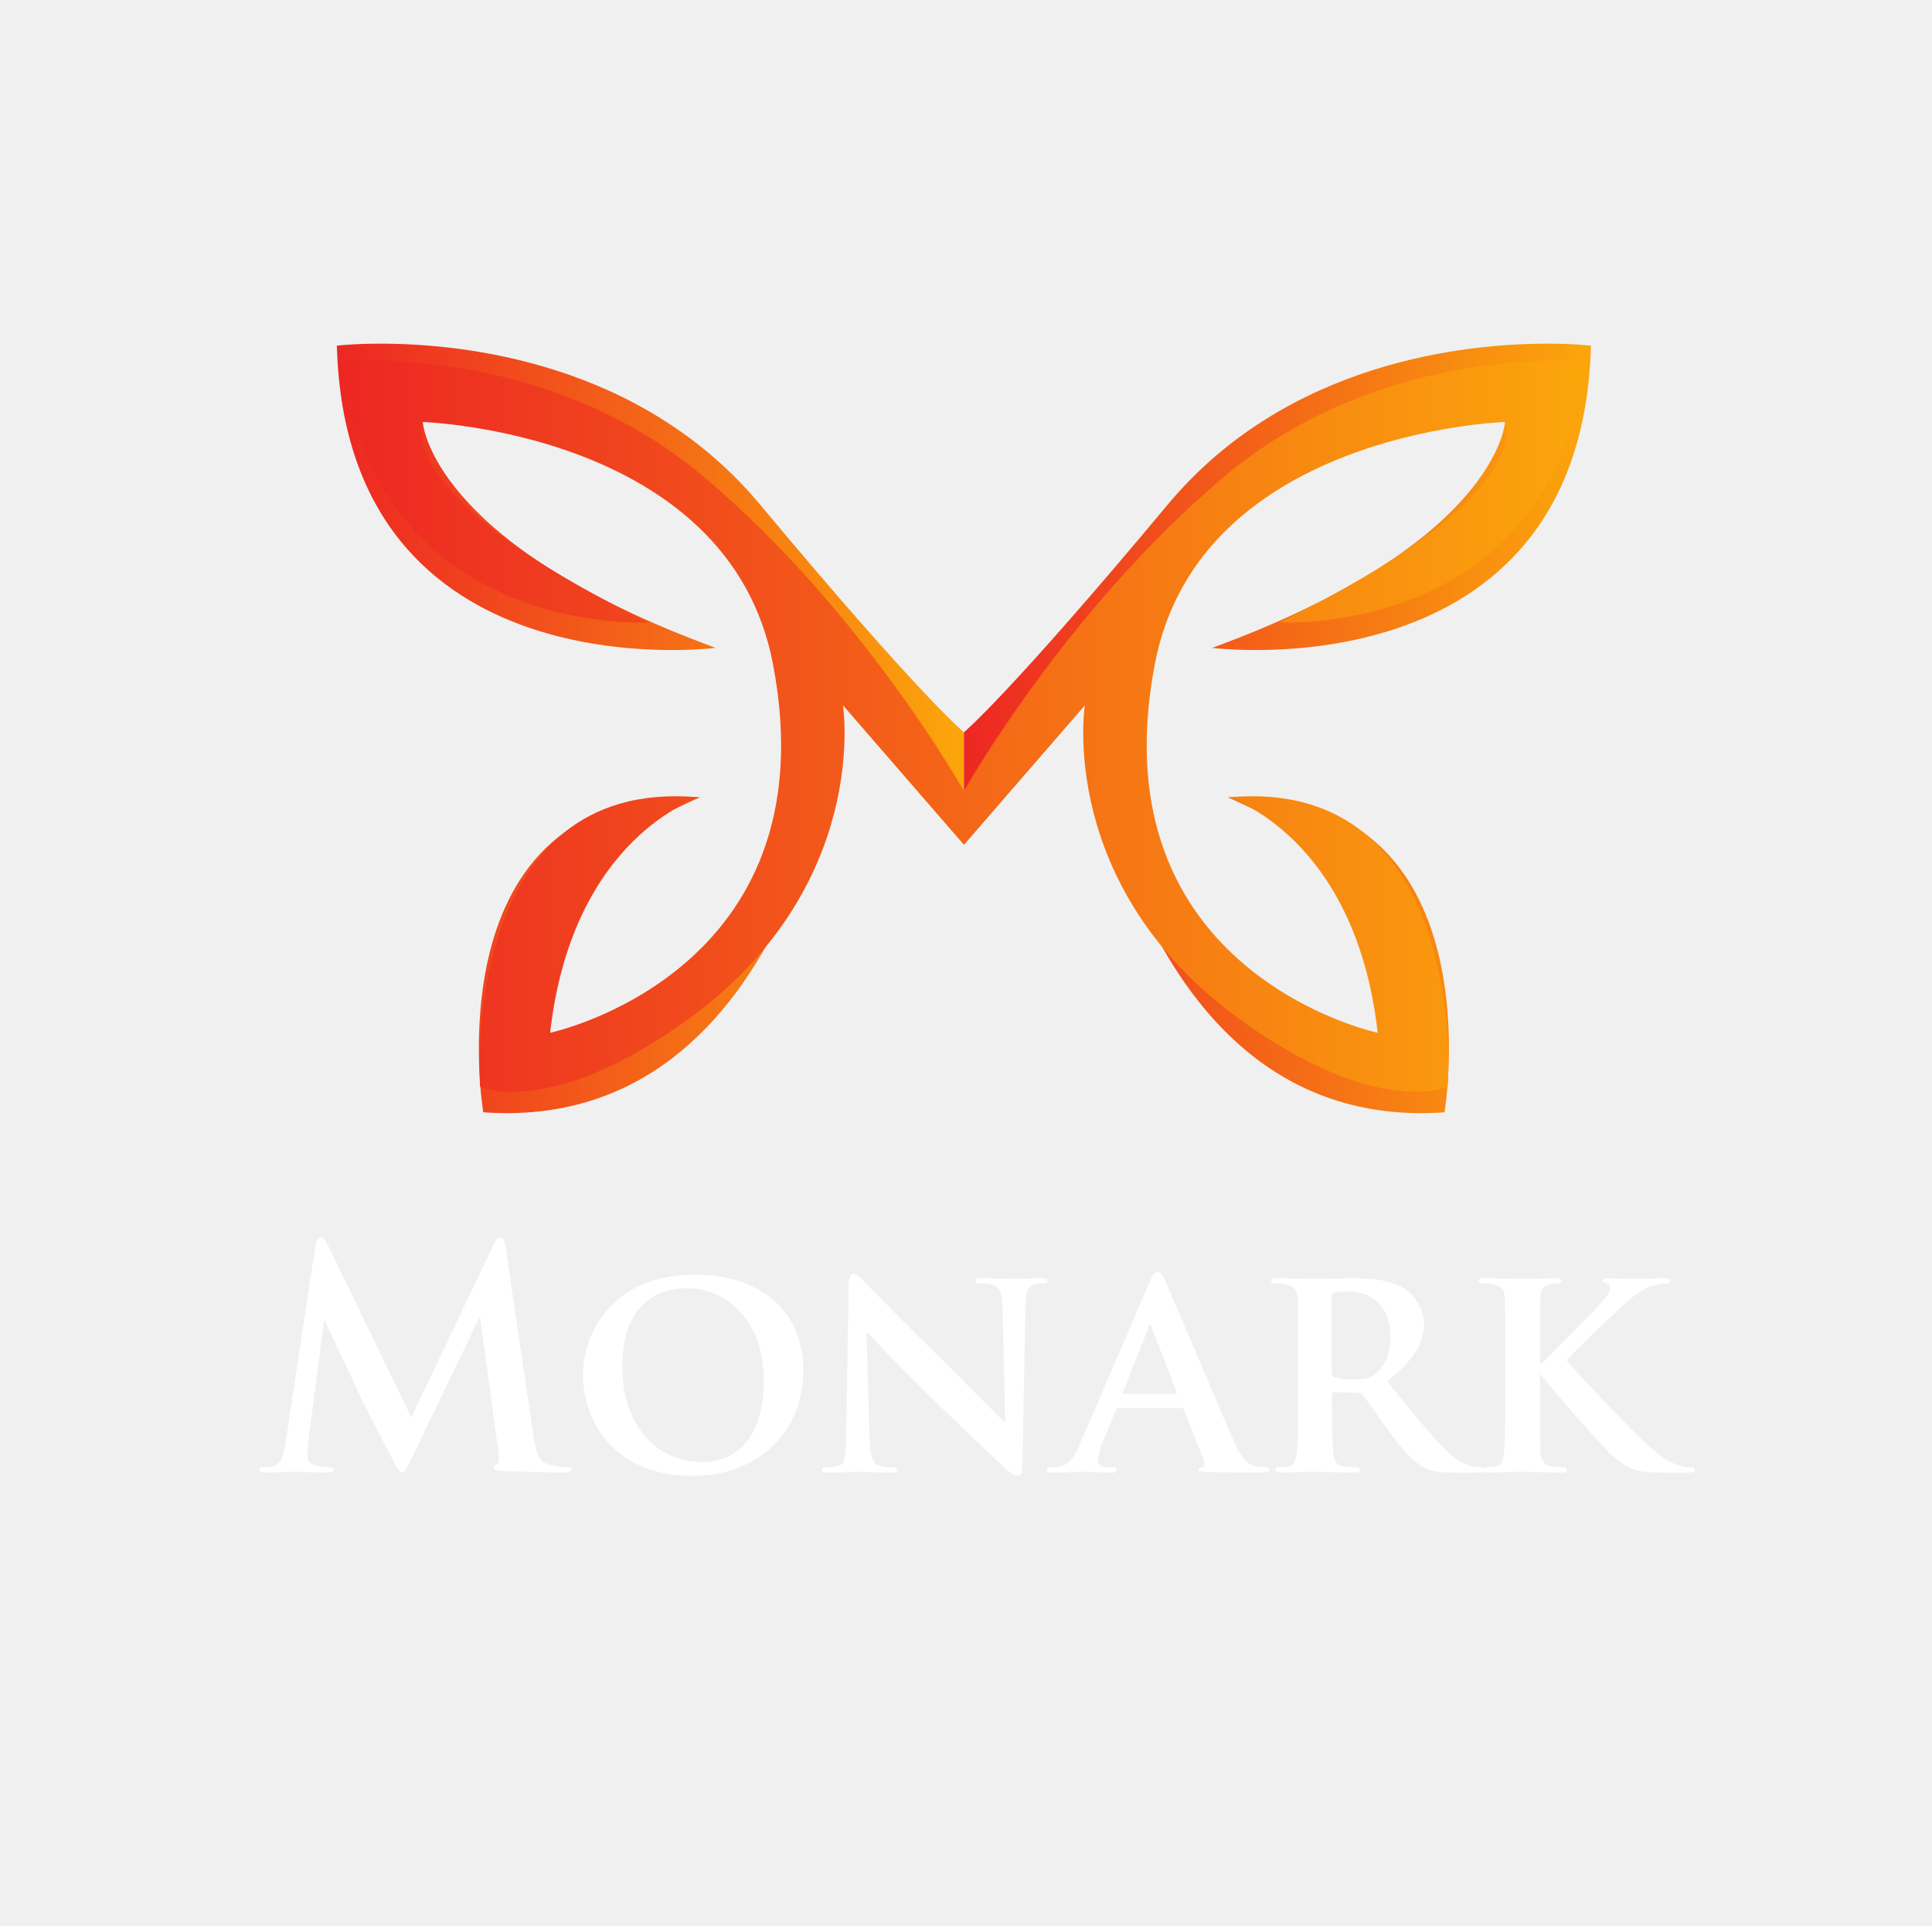
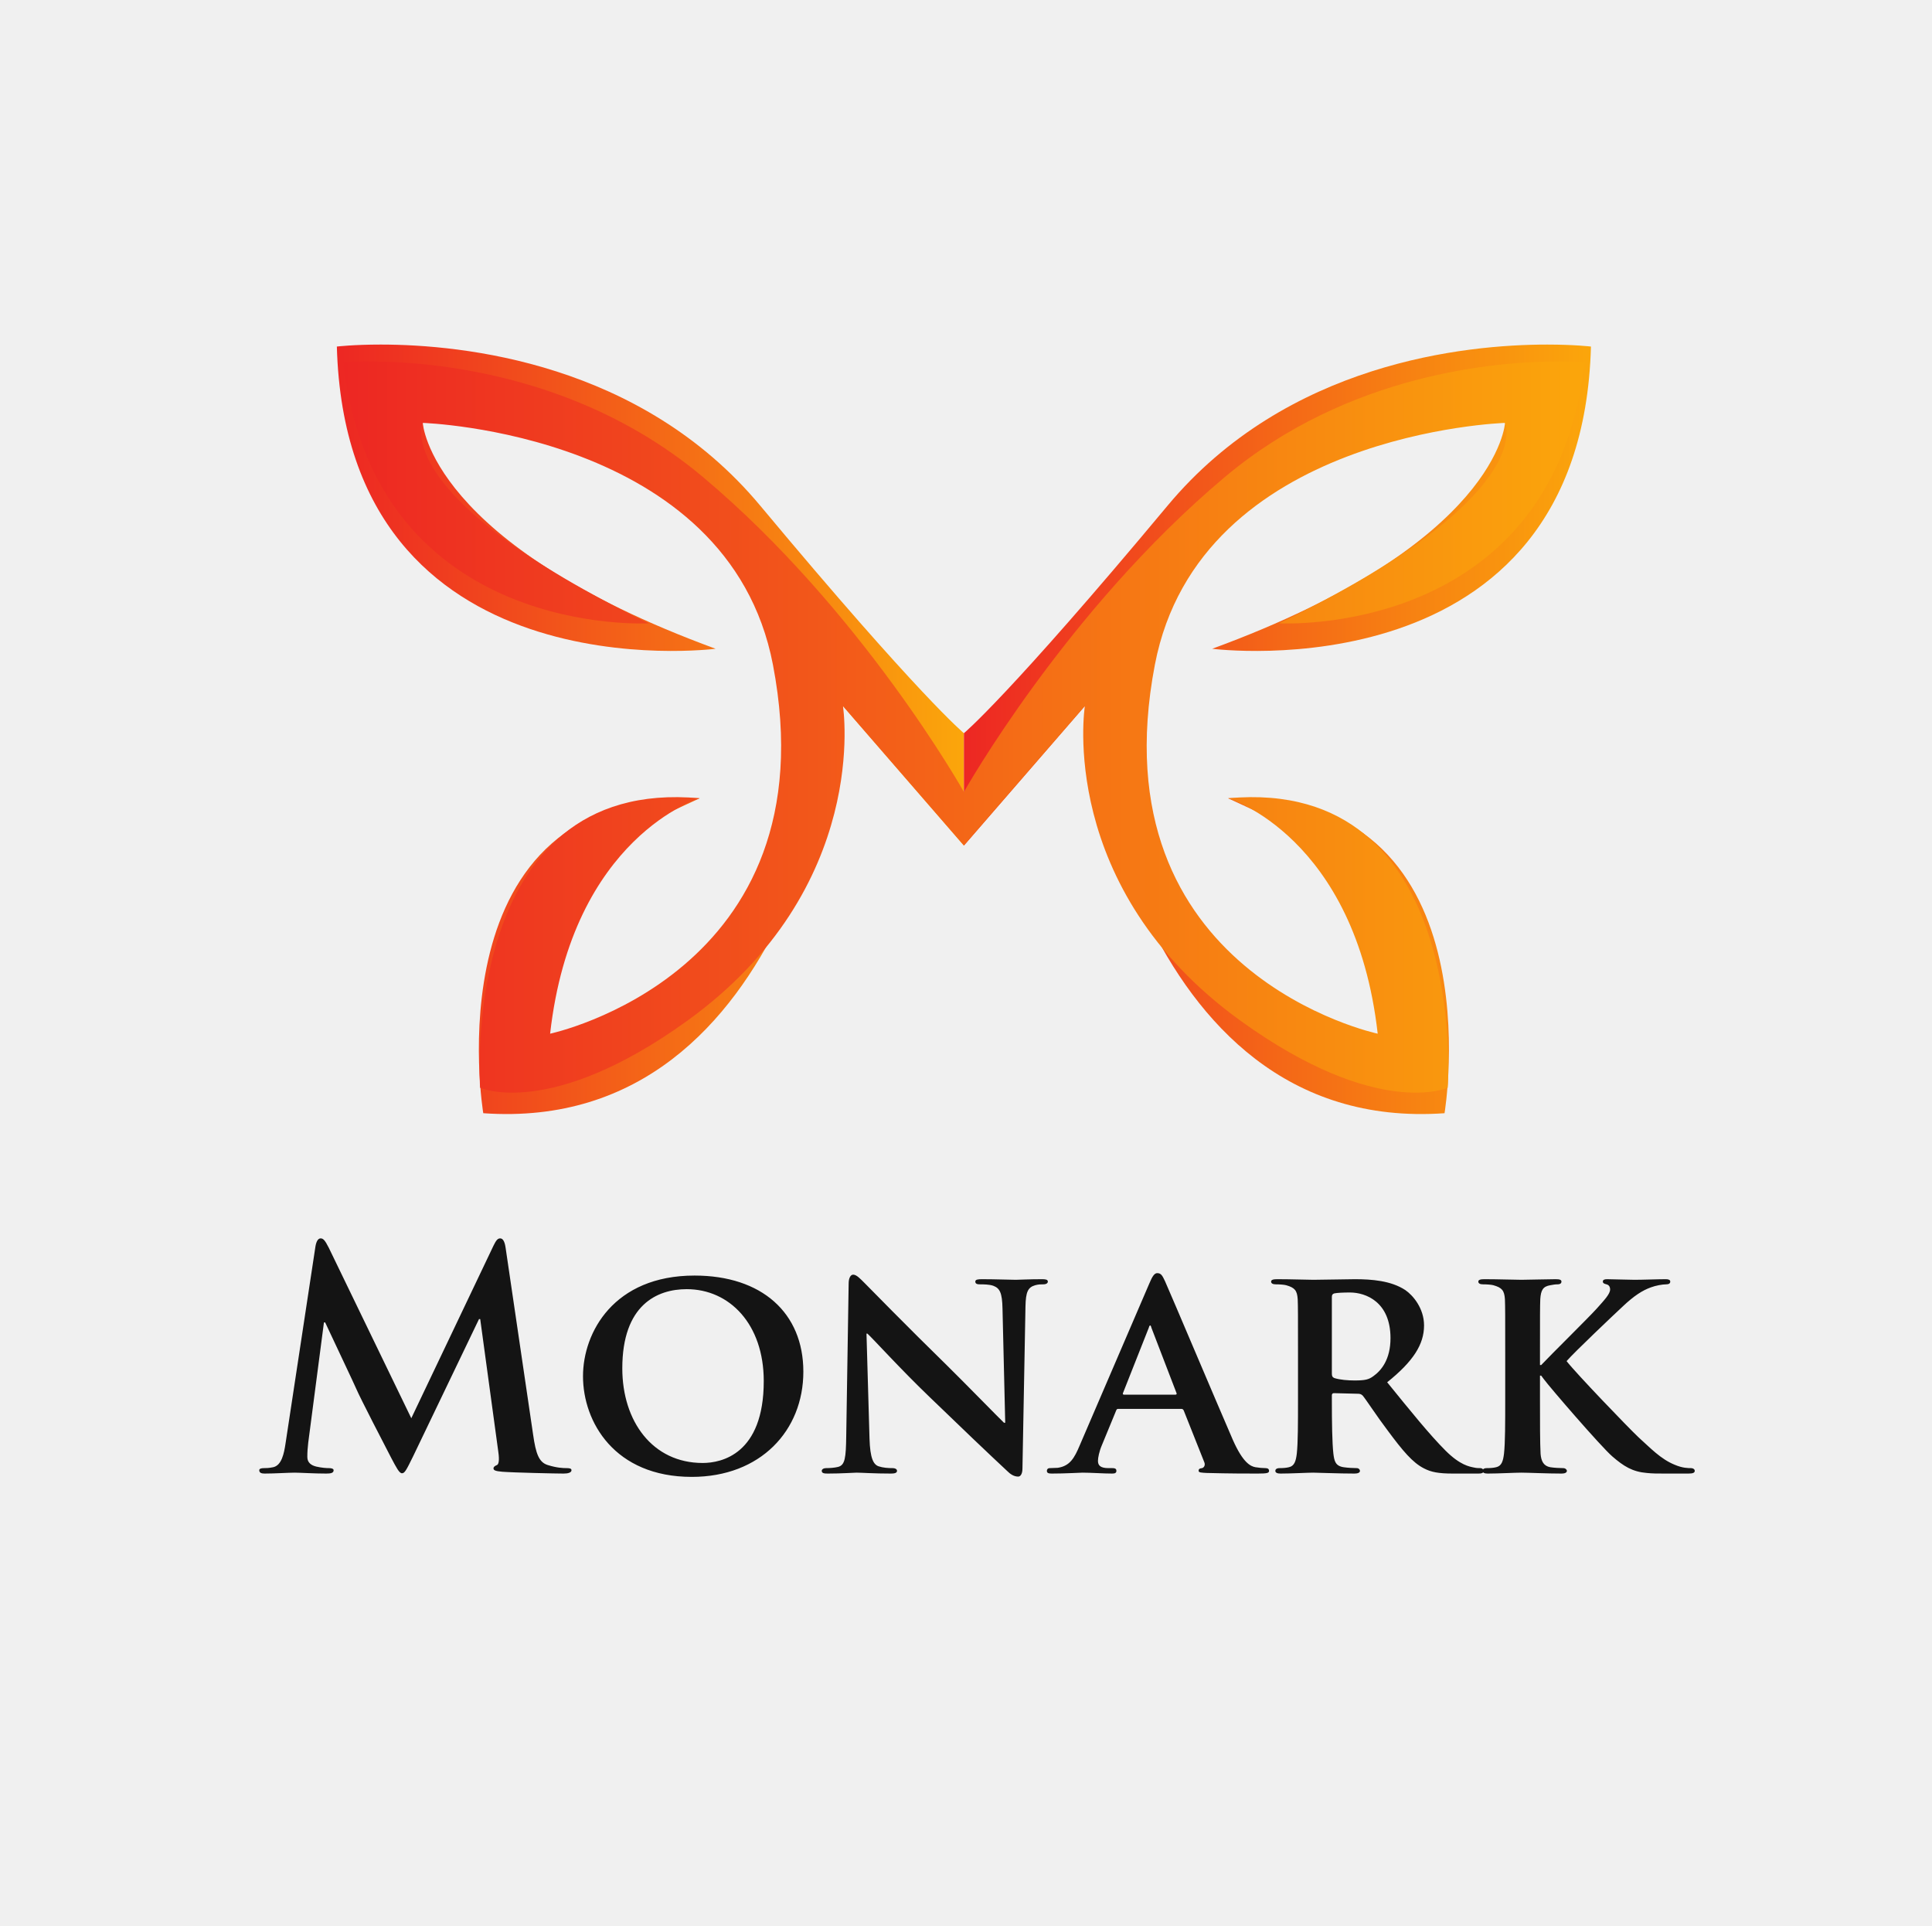
<svg xmlns="http://www.w3.org/2000/svg" width="305" height="304" viewBox="0 0 305 304" fill="none">
-   <path d="M45.08 227.691L49.804 196.58C49.947 195.769 50.233 195.339 50.615 195.339C50.997 195.339 51.283 195.578 51.904 196.819L64.93 223.731L77.909 196.484C78.291 195.721 78.529 195.339 78.959 195.339C79.388 195.339 79.675 195.816 79.818 196.819L84.16 226.308C84.59 229.314 85.067 230.697 86.498 231.127C87.882 231.556 88.836 231.604 89.457 231.604C89.886 231.604 90.22 231.652 90.22 231.938C90.22 232.32 89.647 232.463 88.98 232.463C87.787 232.463 81.202 232.32 79.293 232.177C78.195 232.081 77.909 231.938 77.909 231.652C77.909 231.413 78.1 231.27 78.434 231.127C78.72 231.031 78.864 230.411 78.673 229.075L75.81 208.08H75.619L65.216 229.743C64.119 231.986 63.88 232.415 63.451 232.415C63.022 232.415 62.544 231.461 61.781 230.029C60.636 227.834 56.866 220.534 56.294 219.198C55.864 218.196 53.001 212.183 51.331 208.605H51.14L48.659 227.596C48.563 228.455 48.516 229.075 48.516 229.839C48.516 230.745 49.136 231.175 49.947 231.365C50.806 231.556 51.474 231.604 51.951 231.604C52.333 231.604 52.667 231.7 52.667 231.938C52.667 232.368 52.237 232.463 51.522 232.463C49.518 232.463 47.37 232.32 46.511 232.32C45.605 232.32 43.315 232.463 41.788 232.463C41.31 232.463 40.929 232.368 40.929 231.938C40.929 231.7 41.215 231.604 41.692 231.604C42.074 231.604 42.408 231.604 43.124 231.461C44.46 231.175 44.841 229.314 45.08 227.691ZM109.216 232.988C97 232.988 92.037 224.303 92.037 217.098C92.037 210.179 96.905 201.208 109.645 201.208C120.238 201.208 126.823 207.078 126.823 216.382C126.823 225.687 120.047 232.988 109.216 232.988ZM110.933 230.793C113.892 230.793 120.572 229.409 120.572 217.862C120.572 208.891 115.18 203.356 108.404 203.356C103.728 203.356 98.241 205.837 98.241 215.858C98.241 224.208 103.012 230.793 110.933 230.793ZM136.79 210.37L137.267 226.928C137.362 230.077 137.887 231.031 138.699 231.318C139.414 231.556 140.225 231.604 140.894 231.604C141.371 231.604 141.609 231.795 141.609 232.034C141.609 232.368 141.228 232.463 140.655 232.463C137.935 232.463 135.979 232.32 135.215 232.32C134.833 232.32 132.829 232.463 130.682 232.463C130.11 232.463 129.728 232.415 129.728 232.034C129.728 231.795 130.014 231.604 130.396 231.604C130.968 231.604 131.732 231.556 132.304 231.413C133.402 231.127 133.545 230.029 133.593 226.498L133.975 202.449C133.975 201.638 134.261 201.065 134.69 201.065C135.215 201.065 135.788 201.686 136.504 202.401C137.028 202.926 143.327 209.368 149.435 215.333C152.298 218.148 157.881 223.874 158.501 224.447H158.692L158.262 206.41C158.215 203.928 157.833 203.213 156.831 202.831C156.211 202.592 155.209 202.592 154.636 202.592C154.111 202.592 153.968 202.401 153.968 202.163C153.968 201.829 154.397 201.781 155.018 201.781C157.213 201.781 159.455 201.876 160.362 201.876C160.839 201.876 162.414 201.781 164.466 201.781C165.038 201.781 165.42 201.829 165.42 202.163C165.42 202.401 165.181 202.592 164.704 202.592C164.275 202.592 163.941 202.592 163.416 202.735C162.271 203.069 161.937 203.785 161.889 206.076L161.412 231.652C161.412 232.558 161.078 232.94 160.744 232.94C160.028 232.94 159.455 232.511 159.026 232.081C156.401 229.648 151.153 224.637 146.763 220.391C142.182 216.001 137.744 211.086 136.933 210.37H136.79ZM186.455 222.252H176.577C176.339 222.252 176.291 222.299 176.195 222.538L173.953 227.978C173.523 228.98 173.332 229.982 173.332 230.459C173.332 231.175 173.714 231.604 175.002 231.604H175.623C176.148 231.604 176.243 231.795 176.243 232.034C176.243 232.368 176.005 232.463 175.575 232.463C174.191 232.463 172.235 232.32 170.899 232.32C170.469 232.32 168.227 232.463 166.032 232.463C165.507 232.463 165.268 232.368 165.268 232.034C165.268 231.795 165.411 231.604 165.745 231.604C166.127 231.604 166.604 231.556 166.986 231.556C168.895 231.27 169.61 230.029 170.469 227.978L181.444 202.449C181.921 201.304 182.255 200.827 182.685 200.827C183.305 200.827 183.496 201.208 183.926 202.115C184.928 204.358 191.942 220.963 194.614 227.119C196.236 230.793 197.429 231.318 198.193 231.461C198.813 231.556 199.29 231.604 199.768 231.604C200.149 231.604 200.34 231.747 200.34 232.034C200.34 232.368 200.102 232.463 198.527 232.463C197.048 232.463 193.994 232.463 190.463 232.368C189.699 232.32 189.222 232.32 189.222 232.034C189.222 231.795 189.318 231.652 189.747 231.604C190.033 231.556 190.32 231.175 190.129 230.697L186.884 222.538C186.789 222.299 186.645 222.252 186.455 222.252ZM177.436 220.009H185.548C185.739 220.009 185.786 219.913 185.739 219.77L181.778 209.463C181.731 209.32 181.683 209.082 181.587 209.082C181.444 209.082 181.397 209.32 181.349 209.463L177.293 219.723C177.197 219.913 177.293 220.009 177.436 220.009ZM204.913 220.677V213.519C204.913 207.364 204.913 206.219 204.865 204.93C204.77 203.547 204.388 203.117 203.052 202.735C202.718 202.64 202.002 202.592 201.382 202.592C200.953 202.592 200.666 202.449 200.666 202.163C200.666 201.876 201 201.781 201.621 201.781C203.816 201.781 206.488 201.876 207.347 201.876C208.778 201.876 212.596 201.781 213.884 201.781C216.556 201.781 219.61 202.02 221.853 203.499C223.045 204.31 224.811 206.362 224.811 209.082C224.811 212.088 223.093 214.76 218.99 218.052C222.711 222.633 225.67 226.308 228.199 228.836C230.537 231.175 232.016 231.365 232.684 231.509C233.114 231.604 233.352 231.604 233.686 231.604C234.02 231.604 234.211 231.843 234.211 232.034C234.211 232.368 233.925 232.463 233.4 232.463H229.392C227.054 232.463 225.908 232.224 224.811 231.652C222.998 230.745 221.423 228.836 219.085 225.687C217.415 223.492 215.649 220.772 215.124 220.152C214.886 219.913 214.647 219.866 214.361 219.866L210.591 219.77C210.401 219.77 210.257 219.866 210.257 220.104V220.677C210.257 224.447 210.305 227.596 210.496 229.314C210.639 230.507 210.83 231.27 212.118 231.461C212.739 231.556 213.645 231.604 214.17 231.604C214.504 231.604 214.695 231.843 214.695 232.034C214.695 232.32 214.361 232.463 213.836 232.463C211.403 232.463 207.919 232.32 207.299 232.32C206.488 232.32 203.816 232.463 202.146 232.463C201.621 232.463 201.334 232.32 201.334 232.034C201.334 231.843 201.477 231.604 202.002 231.604C202.623 231.604 203.1 231.556 203.482 231.461C204.34 231.27 204.579 230.507 204.722 229.314C204.913 227.596 204.913 224.399 204.913 220.677ZM210.257 204.596V216.669C210.257 217.098 210.353 217.241 210.639 217.384C211.546 217.671 212.786 217.766 213.836 217.766C215.506 217.766 216.079 217.623 216.795 217.098C218.083 216.192 219.514 214.426 219.514 211.086C219.514 205.36 215.602 203.881 213.12 203.881C212.071 203.881 211.069 203.928 210.639 204.024C210.353 204.119 210.257 204.262 210.257 204.596ZM243.113 213.519V215.333H243.304C244.735 213.806 250.843 207.793 252.083 206.41C253.276 205.074 254.183 204.119 254.183 203.403C254.183 202.974 253.992 202.688 253.61 202.592C253.229 202.497 253.038 202.401 253.038 202.163C253.038 201.876 253.276 201.781 253.706 201.781C254.612 201.781 256.903 201.876 258.048 201.876C259.336 201.876 261.674 201.781 262.963 201.781C263.392 201.781 263.679 201.876 263.679 202.163C263.679 202.449 263.44 202.592 263.058 202.592C262.438 202.592 261.388 202.783 260.625 203.069C259.289 203.547 257.953 204.405 256.187 206.076C254.851 207.316 248.6 213.233 247.312 214.712C248.791 216.621 257.046 225.21 258.668 226.737C260.529 228.407 262.152 230.173 264.394 231.079C265.635 231.604 266.494 231.604 266.971 231.604C267.305 231.604 267.544 231.795 267.544 232.034C267.544 232.32 267.305 232.463 266.542 232.463H262.867C261.627 232.463 260.863 232.463 259.957 232.368C257.714 232.177 256.33 231.318 254.517 229.743C252.704 228.168 244.64 218.816 243.733 217.575L243.304 217.003H243.113V220.677C243.113 224.399 243.113 227.596 243.208 229.361C243.304 230.507 243.685 231.27 244.735 231.461C245.308 231.556 246.262 231.604 246.787 231.604C247.121 231.604 247.359 231.843 247.359 232.034C247.359 232.32 247.025 232.463 246.548 232.463C244.21 232.463 241.204 232.32 240.154 232.32C239.2 232.32 236.528 232.463 234.858 232.463C234.333 232.463 234.046 232.32 234.046 232.034C234.046 231.843 234.19 231.604 234.714 231.604C235.335 231.604 235.812 231.556 236.194 231.461C237.053 231.27 237.291 230.507 237.434 229.314C237.625 227.596 237.625 224.399 237.625 220.677V213.519C237.625 207.364 237.625 206.219 237.577 204.93C237.482 203.547 237.1 203.117 235.764 202.735C235.43 202.64 234.714 202.592 234.094 202.592C233.665 202.592 233.378 202.449 233.378 202.163C233.378 201.876 233.712 201.781 234.333 201.781C236.528 201.781 239.2 201.876 240.202 201.876C241.204 201.876 244.21 201.781 245.594 201.781C246.214 201.781 246.501 201.876 246.501 202.163C246.501 202.449 246.262 202.592 245.928 202.592C245.498 202.592 245.26 202.64 244.735 202.735C243.59 202.926 243.256 203.499 243.16 204.93C243.113 206.219 243.113 207.364 243.113 213.519Z" fill="white" />
-   <path d="M53.178 54.562C54.685 109.799 112.974 102.266 112.974 102.266C67.75 85.695 66.745 66.614 66.745 66.614L79.308 62.596L113.98 82.682L125.034 107.288L123.024 137.919L110.51 152.984L93.377 163.529L85.337 166.542L83.83 160.516L89.86 135.409L110.462 125.867C67.75 124.361 76.293 175.581 76.293 175.581C126.039 179.096 133.074 111.305 133.074 111.305L152.169 133.326V115.594C152.169 115.594 145.134 109.799 120.009 79.669C101.166 57.072 72.995 54.248 60.087 54.248C55.785 54.248 53.178 54.562 53.178 54.562Z" fill="url(#paint0_linear_8_2348)" />
-   <path d="M184.329 79.67C159.205 109.799 152.17 115.595 152.17 115.595V133.327L171.264 111.305C171.264 111.305 178.3 179.096 228.046 175.581C228.046 175.581 236.588 124.361 193.877 125.868L214.479 135.409L220.509 160.517L219.001 166.542L210.961 163.529L193.829 152.984L181.314 137.919L179.305 107.288L190.359 82.682L225.031 62.596L237.594 66.614C237.594 66.614 236.588 85.695 191.364 102.267C191.364 102.267 249.653 109.799 251.161 54.562C251.161 54.562 248.554 54.248 244.251 54.248C231.343 54.248 203.173 57.073 184.329 79.67Z" fill="url(#paint1_linear_8_2348)" />
-   <path d="M193.374 75.15C168.249 96.241 152.17 124.863 152.17 124.863C152.17 124.863 136.09 96.241 110.965 75.15C85.841 54.059 54.184 57.072 54.184 57.072C54.222 57.41 54.264 57.744 54.307 58.076C59.873 100.722 102.423 98.249 102.423 98.249C61.218 78.163 66.746 66.614 66.746 66.614C66.746 66.614 114.985 68.12 122.02 104.777C131.389 153.598 86.846 163.027 86.846 163.027C90.363 131.894 110.463 125.868 110.463 125.868C72.273 122.353 75.791 171.564 75.791 171.564C75.791 171.564 86.846 176.585 108.453 161.019C137.633 139.996 133.075 111.305 133.075 111.305L152.17 133.327L171.264 111.305C171.264 111.305 166.706 139.996 195.886 161.019C217.494 176.585 228.548 171.564 228.548 171.564C228.548 171.564 232.066 122.353 193.877 125.868C193.877 125.868 213.976 131.894 217.494 163.027C217.494 163.027 172.95 153.598 182.319 104.777C189.354 68.12 237.594 66.614 237.594 66.614C237.594 66.614 243.121 78.163 201.916 98.249C201.916 98.249 244.466 100.722 250.033 58.076C250.076 57.744 250.117 57.41 250.155 57.072C250.155 57.072 248.591 56.924 245.884 56.924C236.409 56.923 212.917 58.745 193.374 75.15Z" fill="url(#paint2_linear_8_2348)" />
+   <path d="M45.08 227.834L49.804 196.723C49.947 195.911 50.233 195.482 50.615 195.482C50.997 195.482 51.283 195.72 51.904 196.961L64.93 223.873L77.909 196.627C78.291 195.864 78.529 195.482 78.959 195.482C79.388 195.482 79.675 195.959 79.818 196.961L84.16 226.45C84.59 229.456 85.067 230.84 86.498 231.269C87.882 231.699 88.836 231.747 89.457 231.747C89.886 231.747 90.22 231.794 90.22 232.081C90.22 232.462 89.647 232.606 88.98 232.606C87.787 232.606 81.202 232.462 79.293 232.319C78.195 232.224 77.909 232.081 77.909 231.794C77.909 231.556 78.1 231.413 78.434 231.269C78.72 231.174 78.864 230.554 78.673 229.218L75.81 208.222H75.619L65.216 229.886C64.119 232.128 63.88 232.558 63.451 232.558C63.022 232.558 62.544 231.603 61.781 230.172C60.636 227.977 56.866 220.676 56.294 219.34C55.864 218.338 53.001 212.326 51.331 208.747H51.14L48.659 227.738C48.563 228.597 48.516 229.218 48.516 229.981C48.516 230.888 49.136 231.317 49.947 231.508C50.806 231.699 51.474 231.747 51.951 231.747C52.333 231.747 52.667 231.842 52.667 232.081C52.667 232.51 52.237 232.606 51.522 232.606C49.518 232.606 47.37 232.462 46.511 232.462C45.605 232.462 43.315 232.606 41.788 232.606C41.31 232.606 40.929 232.51 40.929 232.081C40.929 231.842 41.215 231.747 41.692 231.747C42.074 231.747 42.408 231.747 43.124 231.603C44.46 231.317 44.841 229.456 45.08 227.834ZM109.216 233.13C97 233.13 92.037 224.446 92.037 217.241C92.037 210.322 96.905 201.351 109.645 201.351C120.238 201.351 126.823 207.22 126.823 216.525C126.823 225.83 120.047 233.13 109.216 233.13ZM110.933 230.935C113.892 230.935 120.572 229.552 120.572 218.004C120.572 209.033 115.18 203.498 108.404 203.498C103.728 203.498 98.241 205.98 98.241 216C98.241 224.351 103.012 230.935 110.933 230.935ZM136.79 210.513L137.267 227.07C137.362 230.22 137.887 231.174 138.699 231.46C139.414 231.699 140.225 231.747 140.894 231.747C141.371 231.747 141.609 231.938 141.609 232.176C141.609 232.51 141.228 232.606 140.655 232.606C137.935 232.606 135.979 232.462 135.215 232.462C134.833 232.462 132.829 232.606 130.682 232.606C130.11 232.606 129.728 232.558 129.728 232.176C129.728 231.938 130.014 231.747 130.396 231.747C130.968 231.747 131.732 231.699 132.304 231.556C133.402 231.269 133.545 230.172 133.593 226.641L133.975 202.592C133.975 201.78 134.261 201.208 134.69 201.208C135.215 201.208 135.788 201.828 136.504 202.544C137.028 203.069 143.327 209.511 149.435 215.475C152.298 218.291 157.881 224.017 158.501 224.589H158.692L158.262 206.552C158.215 204.071 157.833 203.355 156.831 202.973C156.211 202.735 155.209 202.735 154.636 202.735C154.111 202.735 153.968 202.544 153.968 202.305C153.968 201.971 154.397 201.924 155.018 201.924C157.213 201.924 159.455 202.019 160.362 202.019C160.839 202.019 162.414 201.924 164.466 201.924C165.038 201.924 165.42 201.971 165.42 202.305C165.42 202.544 165.181 202.735 164.704 202.735C164.275 202.735 163.941 202.735 163.416 202.878C162.271 203.212 161.937 203.928 161.889 206.218L161.412 231.794C161.412 232.701 161.078 233.083 160.744 233.083C160.028 233.083 159.455 232.653 159.026 232.224C156.401 229.79 151.153 224.78 146.763 220.533C142.182 216.143 137.744 211.228 136.933 210.513H136.79ZM186.455 222.394H176.577C176.339 222.394 176.291 222.442 176.195 222.68L173.953 228.12C173.523 229.122 173.332 230.124 173.332 230.601C173.332 231.317 173.714 231.747 175.002 231.747H175.623C176.148 231.747 176.243 231.938 176.243 232.176C176.243 232.51 176.005 232.606 175.575 232.606C174.191 232.606 172.235 232.462 170.899 232.462C170.469 232.462 168.227 232.606 166.032 232.606C165.507 232.606 165.268 232.51 165.268 232.176C165.268 231.938 165.411 231.747 165.745 231.747C166.127 231.747 166.604 231.699 166.986 231.699C168.895 231.413 169.61 230.172 170.469 228.12L181.444 202.592C181.921 201.446 182.255 200.969 182.685 200.969C183.305 200.969 183.496 201.351 183.926 202.258C184.928 204.5 191.942 221.106 194.614 227.261C196.236 230.935 197.429 231.46 198.193 231.603C198.813 231.699 199.29 231.747 199.768 231.747C200.149 231.747 200.34 231.89 200.34 232.176C200.34 232.51 200.102 232.606 198.527 232.606C197.048 232.606 193.994 232.606 190.463 232.51C189.699 232.462 189.222 232.462 189.222 232.176C189.222 231.938 189.318 231.794 189.747 231.747C190.033 231.699 190.32 231.317 190.129 230.84L186.884 222.68C186.789 222.442 186.645 222.394 186.455 222.394ZM177.436 220.151H185.548C185.739 220.151 185.786 220.056 185.739 219.913L181.778 209.606C181.731 209.463 181.683 209.224 181.587 209.224C181.444 209.224 181.397 209.463 181.349 209.606L177.293 219.865C177.197 220.056 177.293 220.151 177.436 220.151ZM204.913 220.819V213.662C204.913 207.507 204.913 206.361 204.865 205.073C204.77 203.689 204.388 203.26 203.052 202.878C202.718 202.783 202.002 202.735 201.382 202.735C200.953 202.735 200.666 202.592 200.666 202.305C200.666 202.019 201 201.924 201.621 201.924C203.816 201.924 206.488 202.019 207.347 202.019C208.778 202.019 212.596 201.924 213.884 201.924C216.556 201.924 219.61 202.162 221.853 203.641C223.045 204.453 224.811 206.504 224.811 209.224C224.811 212.23 223.093 214.903 218.99 218.195C222.711 222.776 225.67 226.45 228.199 228.979C230.537 231.317 232.016 231.508 232.684 231.651C233.114 231.747 233.352 231.747 233.686 231.747C234.02 231.747 234.211 231.985 234.211 232.176C234.211 232.51 233.925 232.606 233.4 232.606H229.392C227.054 232.606 225.908 232.367 224.811 231.794C222.998 230.888 221.423 228.979 219.085 225.83C217.415 223.635 215.649 220.915 215.124 220.295C214.886 220.056 214.647 220.008 214.361 220.008L210.591 219.913C210.401 219.913 210.257 220.008 210.257 220.247V220.819C210.257 224.589 210.305 227.738 210.496 229.456C210.639 230.649 210.83 231.413 212.118 231.603C212.739 231.699 213.645 231.747 214.17 231.747C214.504 231.747 214.695 231.985 214.695 232.176C214.695 232.462 214.361 232.606 213.836 232.606C211.403 232.606 207.919 232.462 207.299 232.462C206.488 232.462 203.816 232.606 202.146 232.606C201.621 232.606 201.334 232.462 201.334 232.176C201.334 231.985 201.477 231.747 202.002 231.747C202.623 231.747 203.1 231.699 203.482 231.603C204.34 231.413 204.579 230.649 204.722 229.456C204.913 227.738 204.913 224.541 204.913 220.819ZM210.257 204.739V216.811C210.257 217.241 210.353 217.384 210.639 217.527C211.546 217.813 212.786 217.909 213.836 217.909C215.506 217.909 216.079 217.766 216.795 217.241C218.083 216.334 219.514 214.569 219.514 211.228C219.514 205.502 215.602 204.023 213.12 204.023C212.071 204.023 211.069 204.071 210.639 204.166C210.353 204.262 210.257 204.405 210.257 204.739ZM243.113 213.662V215.475H243.304C244.735 213.948 250.843 207.936 252.083 206.552C253.276 205.216 254.183 204.262 254.183 203.546C254.183 203.117 253.992 202.83 253.61 202.735C253.229 202.639 253.038 202.544 253.038 202.305C253.038 202.019 253.276 201.924 253.706 201.924C254.612 201.924 256.903 202.019 258.048 202.019C259.336 202.019 261.674 201.924 262.963 201.924C263.392 201.924 263.679 202.019 263.679 202.305C263.679 202.592 263.44 202.735 263.058 202.735C262.438 202.735 261.388 202.926 260.625 203.212C259.289 203.689 257.953 204.548 256.187 206.218C254.851 207.459 248.6 213.376 247.312 214.855C248.791 216.764 257.046 225.353 258.668 226.88C260.529 228.55 262.152 230.315 264.394 231.222C265.635 231.747 266.494 231.747 266.971 231.747C267.305 231.747 267.544 231.938 267.544 232.176C267.544 232.462 267.305 232.606 266.542 232.606H262.867C261.627 232.606 260.863 232.606 259.957 232.51C257.714 232.319 256.33 231.46 254.517 229.886C252.704 228.311 244.64 218.959 243.733 217.718L243.304 217.145H243.113V220.819C243.113 224.541 243.113 227.738 243.208 229.504C243.304 230.649 243.685 231.413 244.735 231.603C245.308 231.699 246.262 231.747 246.787 231.747C247.121 231.747 247.359 231.985 247.359 232.176C247.359 232.462 247.025 232.606 246.548 232.606C244.21 232.606 241.204 232.462 240.154 232.462C239.2 232.462 236.528 232.606 234.858 232.606C234.333 232.606 234.046 232.462 234.046 232.176C234.046 231.985 234.19 231.747 234.714 231.747C235.335 231.747 235.812 231.699 236.194 231.603C237.053 231.413 237.291 230.649 237.434 229.456C237.625 227.738 237.625 224.541 237.625 220.819V213.662C237.625 207.507 237.625 206.361 237.577 205.073C237.482 203.689 237.1 203.26 235.764 202.878C235.43 202.783 234.714 202.735 234.094 202.735C233.665 202.735 233.378 202.592 233.378 202.305C233.378 202.019 233.712 201.924 234.333 201.924C236.528 201.924 239.2 202.019 240.202 202.019C241.204 202.019 244.21 201.924 245.594 201.924C246.214 201.924 246.501 202.019 246.501 202.305C246.501 202.592 246.262 202.735 245.928 202.735C245.498 202.735 245.26 202.783 244.735 202.878C243.59 203.069 243.256 203.641 243.16 205.073C243.113 206.361 243.113 207.507 243.113 213.662Z" fill="#141414" />
+   <path d="M53.178 54.704C54.685 109.941 112.974 102.409 112.974 102.409C67.75 85.838 66.745 66.756 66.745 66.756L79.308 62.739L113.98 82.825L125.034 107.43L123.024 138.062L110.51 153.127L93.377 163.672L85.337 166.685L83.83 160.659L89.86 135.551L110.462 126.01C67.75 124.504 76.293 175.723 76.293 175.723C126.039 179.239 133.074 111.448 133.074 111.448L152.169 133.469V115.737C152.169 115.737 145.134 109.941 120.009 79.812C101.166 57.215 72.995 54.39 60.087 54.39C55.785 54.39 53.178 54.704 53.178 54.704Z" fill="url(#paint0_linear_8_2304)" />
+   <path d="M184.329 79.812C159.205 109.942 152.17 115.737 152.17 115.737V133.469L171.264 111.448C171.264 111.448 178.3 179.239 228.046 175.724C228.046 175.724 236.588 124.504 193.877 126.01L214.479 135.551L220.509 160.659L219.001 166.685L210.961 163.672L193.829 153.127L181.314 138.062L179.305 107.431L190.359 82.825L225.031 62.739L237.594 66.756C237.594 66.756 236.588 85.838 191.364 102.409C191.364 102.409 249.653 109.942 251.161 54.705C251.161 54.705 248.554 54.391 244.251 54.391C231.343 54.391 203.173 57.215 184.329 79.812Z" fill="url(#paint1_linear_8_2304)" />
+   <path d="M193.374 75.293C168.249 96.383 152.17 125.006 152.17 125.006C152.17 125.006 136.09 96.383 110.965 75.293C85.841 54.202 54.184 57.215 54.184 57.215C54.222 57.552 54.264 57.887 54.307 58.219C59.873 100.864 102.423 98.392 102.423 98.392C61.218 78.305 66.746 66.756 66.746 66.756C66.746 66.756 114.985 68.262 122.02 104.92C131.389 153.741 86.846 163.17 86.846 163.17C90.363 132.036 110.463 126.01 110.463 126.01C72.273 122.495 75.791 171.706 75.791 171.706C75.791 171.706 86.846 176.728 108.453 161.161C137.633 140.138 133.075 111.448 133.075 111.448L152.17 133.469L171.264 111.448C171.264 111.448 166.706 140.138 195.886 161.161C217.494 176.728 228.548 171.706 228.548 171.706C228.548 171.706 232.066 122.495 193.877 126.01C193.877 126.01 213.976 132.036 217.494 163.17C217.494 163.17 172.95 153.741 182.319 104.92C189.354 68.262 237.594 66.756 237.594 66.756C237.594 66.756 243.121 78.305 201.916 98.392C201.916 98.392 244.466 100.864 250.033 58.219C250.076 57.887 250.117 57.552 250.155 57.215C250.155 57.215 248.591 57.066 245.884 57.066C236.409 57.066 212.917 58.888 193.374 75.293Z" fill="url(#paint2_linear_8_2304)" />
  <defs>
-     <linearGradient id="paint0_linear_8_2348" x1="53.178" y1="114.98" x2="152.169" y2="114.98" gradientUnits="userSpaceOnUse">
+     <linearGradient id="paint0_linear_8_2304" x1="53.178" y1="115.123" x2="152.169" y2="115.123" gradientUnits="userSpaceOnUse">
      <stop stop-color="#ED2723" />
      <stop offset="1" stop-color="#FBA60B" />
    </linearGradient>
-     <linearGradient id="paint1_linear_8_2348" x1="152.17" y1="114.981" x2="251.161" y2="114.981" gradientUnits="userSpaceOnUse">
+     <linearGradient id="paint1_linear_8_2304" x1="152.17" y1="115.123" x2="251.161" y2="115.123" gradientUnits="userSpaceOnUse">
      <stop stop-color="#ED2723" />
      <stop offset="1" stop-color="#FBA60B" />
    </linearGradient>
-     <linearGradient id="paint2_linear_8_2348" x1="54.184" y1="114.63" x2="250.156" y2="114.63" gradientUnits="userSpaceOnUse">
+     <linearGradient id="paint2_linear_8_2304" x1="54.184" y1="114.773" x2="250.156" y2="114.773" gradientUnits="userSpaceOnUse">
      <stop stop-color="#ED2723" />
      <stop offset="1" stop-color="#FBA60B" />
    </linearGradient>
  </defs>
</svg>
